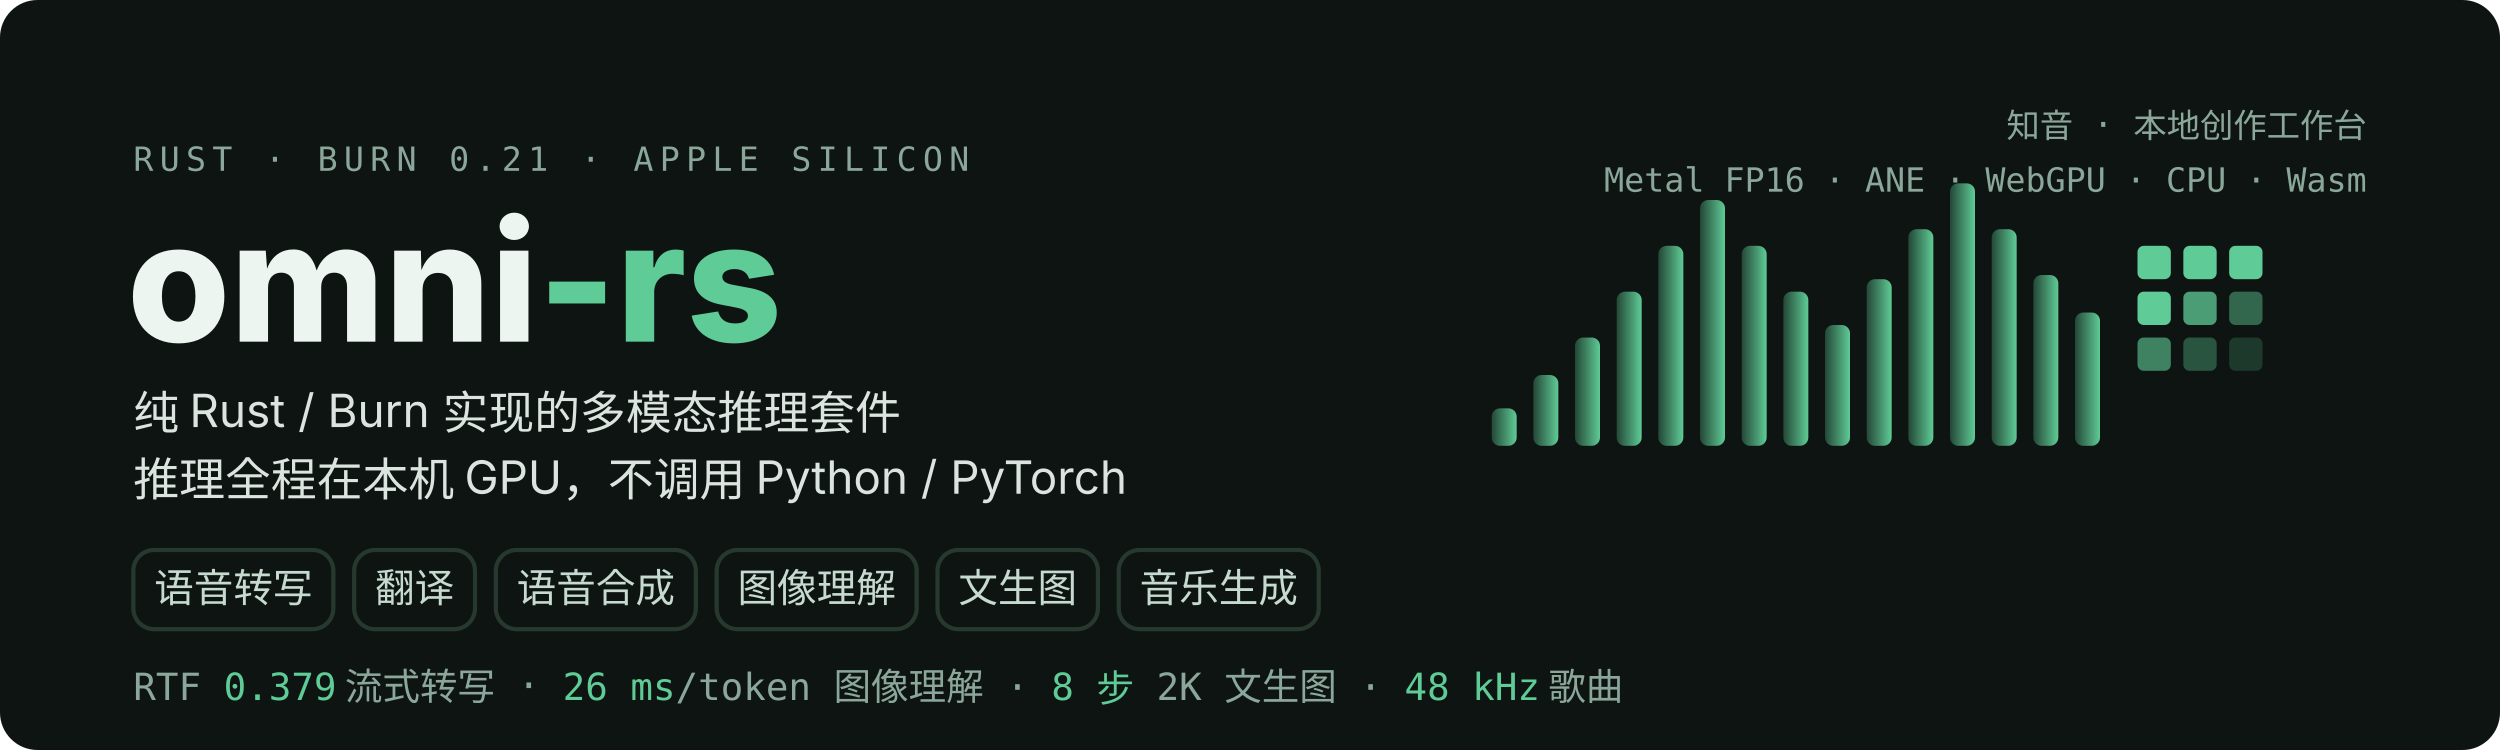
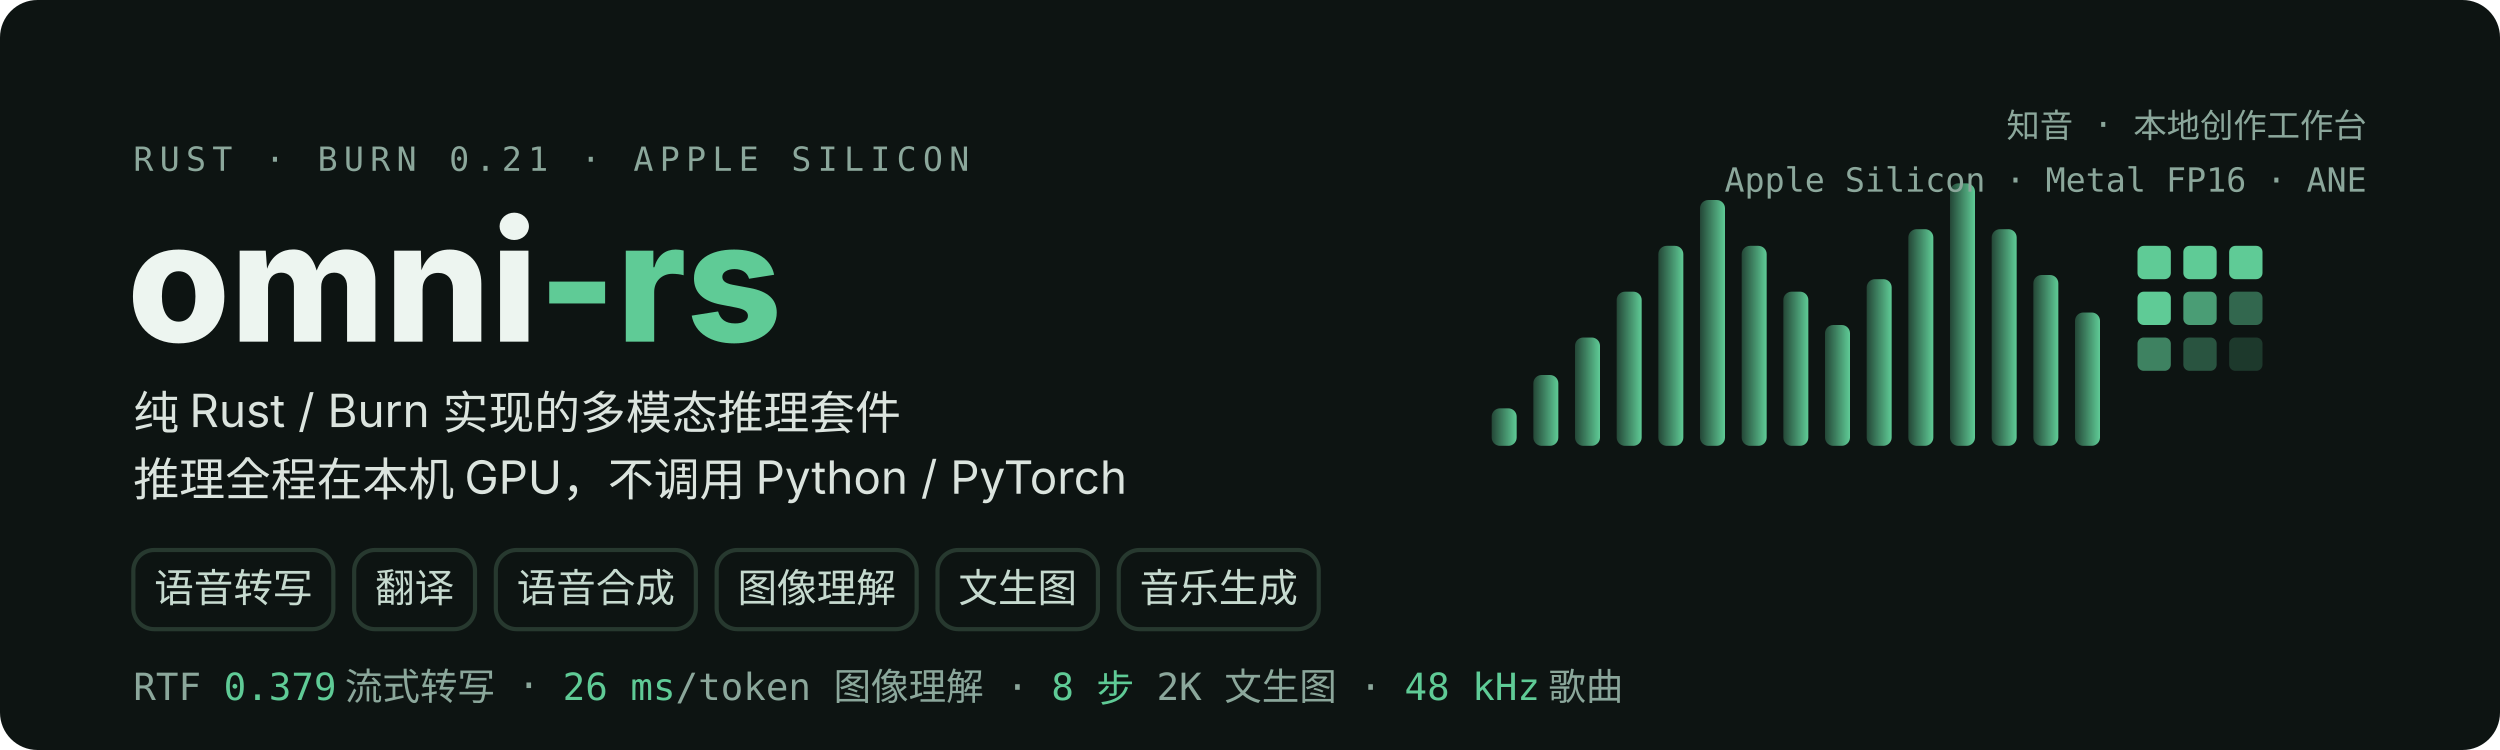
<svg xmlns="http://www.w3.org/2000/svg" width="1200" height="360" viewBox="0 0 1200 360" role="img" aria-labelledby="hero-title hero-desc">
  <defs>
    <linearGradient id="wave-fade" x1="0" y1="0" x2="1" y2="0">
      <stop offset="0" stop-color="#5FCB96" stop-opacity="0.28" />
      <stop offset="1" stop-color="#5FCB96" stop-opacity="1" />
    </linearGradient>
  </defs>
  <rect width="1200" height="360" rx="18" fill="#0D1412" />
  <g id="title-block">
    <text x="64" y="82" font-family="ui-monospace, 'SF Mono', Menlo, monospace" font-size="16" letter-spacing="3" fill="#8BA79B">RUST · BURN 0.21 · APPLE SILICON</text>
    <text x="61" y="164" font-family="-apple-system, 'PingFang SC', 'Segoe UI', sans-serif" font-size="80" font-weight="800" fill="#EDF5F0">omni<tspan fill="#5FCB96">-rs</tspan>
    </text>
    <text x="64" y="206" font-family="-apple-system, 'PingFang SC', 'Segoe UI', sans-serif" font-size="22" fill="#EDF5F0" opacity="0.92">纯 Rust / Burn 实现的多模态推理套件</text>
    <text x="64" y="238" font-family="-apple-system, 'PingFang SC', 'Segoe UI', sans-serif" font-size="22" fill="#EDF5F0" opacity="0.92">推理全程在本机 GPU，不调用 Python / PyTorch</text>
  </g>
  <g id="capability-chips" font-family="-apple-system, 'PingFang SC', 'Segoe UI', sans-serif" font-size="19" fill="#C6DACF">
    <g>
      <rect x="64" y="264" width="96" height="38" rx="10" fill="none" stroke="#27392F" stroke-width="2" />
      <text x="112" y="289" text-anchor="middle">语音转写</text>
      <rect x="170" y="264" width="58" height="38" rx="10" fill="none" stroke="#27392F" stroke-width="2" />
      <text x="199" y="289" text-anchor="middle">翻译</text>
      <rect x="238" y="264" width="96" height="38" rx="10" fill="none" stroke="#27392F" stroke-width="2" />
      <text x="286" y="289" text-anchor="middle">语音合成</text>
      <rect x="344" y="264" width="96" height="38" rx="10" fill="none" stroke="#27392F" stroke-width="2" />
      <text x="392" y="289" text-anchor="middle">图像理解</text>
      <rect x="450" y="264" width="77" height="38" rx="10" fill="none" stroke="#27392F" stroke-width="2" />
      <text x="488.5" y="289" text-anchor="middle">文生图</text>
      <rect x="537" y="264" width="96" height="38" rx="10" fill="none" stroke="#27392F" stroke-width="2" />
      <text x="585" y="289" text-anchor="middle">音乐生成</text>
    </g>
  </g>
  <g id="proof-stats" font-family="ui-monospace, 'SF Mono', Menlo, monospace" font-size="18">
    <text x="64" y="336" fill="#8BA79B">RTF <tspan fill="#5FCB96">0.379</tspan> 流式转写 · <tspan fill="#5FCB96">26 ms</tspan>/token 图像理解 · <tspan fill="#5FCB96">8 步</tspan> 2K 文生图 · <tspan fill="#5FCB96">48 kHz</tspan> 歌曲</text>
  </g>
  <g id="wave-pixel-motif">
    <g fill="url(#wave-fade)">
      <rect x="716" y="196" width="12" height="18" rx="4" />
      <rect x="736" y="180" width="12" height="34" rx="4" />
      <rect x="756" y="162" width="12" height="52" rx="4" />
      <rect x="776" y="140" width="12" height="74" rx="4" />
      <rect x="796" y="118" width="12" height="96" rx="4" />
      <rect x="816" y="96" width="12" height="118" rx="4" />
      <rect x="836" y="118" width="12" height="96" rx="4" />
      <rect x="856" y="140" width="12" height="74" rx="4" />
      <rect x="876" y="156" width="12" height="58" rx="4" />
      <rect x="896" y="134" width="12" height="80" rx="4" />
      <rect x="916" y="110" width="12" height="104" rx="4" />
      <rect x="936" y="88" width="12" height="126" rx="4" />
      <rect x="956" y="110" width="12" height="104" rx="4" />
      <rect x="976" y="132" width="12" height="82" rx="4" />
      <rect x="996" y="150" width="12" height="64" rx="4" />
    </g>
    <g fill="#5FCB96">
      <rect x="1026" y="118" width="16" height="16" rx="3" />
      <rect x="1048" y="118" width="16" height="16" rx="3" />
      <rect x="1070" y="118" width="16" height="16" rx="3" />
      <rect x="1026" y="140" width="16" height="16" rx="3" />
      <rect x="1048" y="140" width="16" height="16" rx="3" opacity="0.75" />
      <rect x="1070" y="140" width="16" height="16" rx="3" opacity="0.45" />
      <rect x="1026" y="162" width="16" height="16" rx="3" opacity="0.6" />
      <rect x="1048" y="162" width="16" height="16" rx="3" opacity="0.35" />
      <rect x="1070" y="162" width="16" height="16" rx="3" opacity="0.2" />
    </g>
  </g>
  <g id="meta" font-family="ui-monospace, 'SF Mono', Menlo, monospace" font-size="16" fill="#8BA79B">
    <text x="1136" y="66" text-anchor="end">知音 · 本地创作工作台</text>
-     <text x="1136" y="92" text-anchor="end">Metal FP16 · ANE · WebGPU · CPU · Wasm</text>
+     <text x="1136" y="92" text-anchor="end">Apple Silicon · Metal FP16 · ANE</text>
  </g>
</svg>
